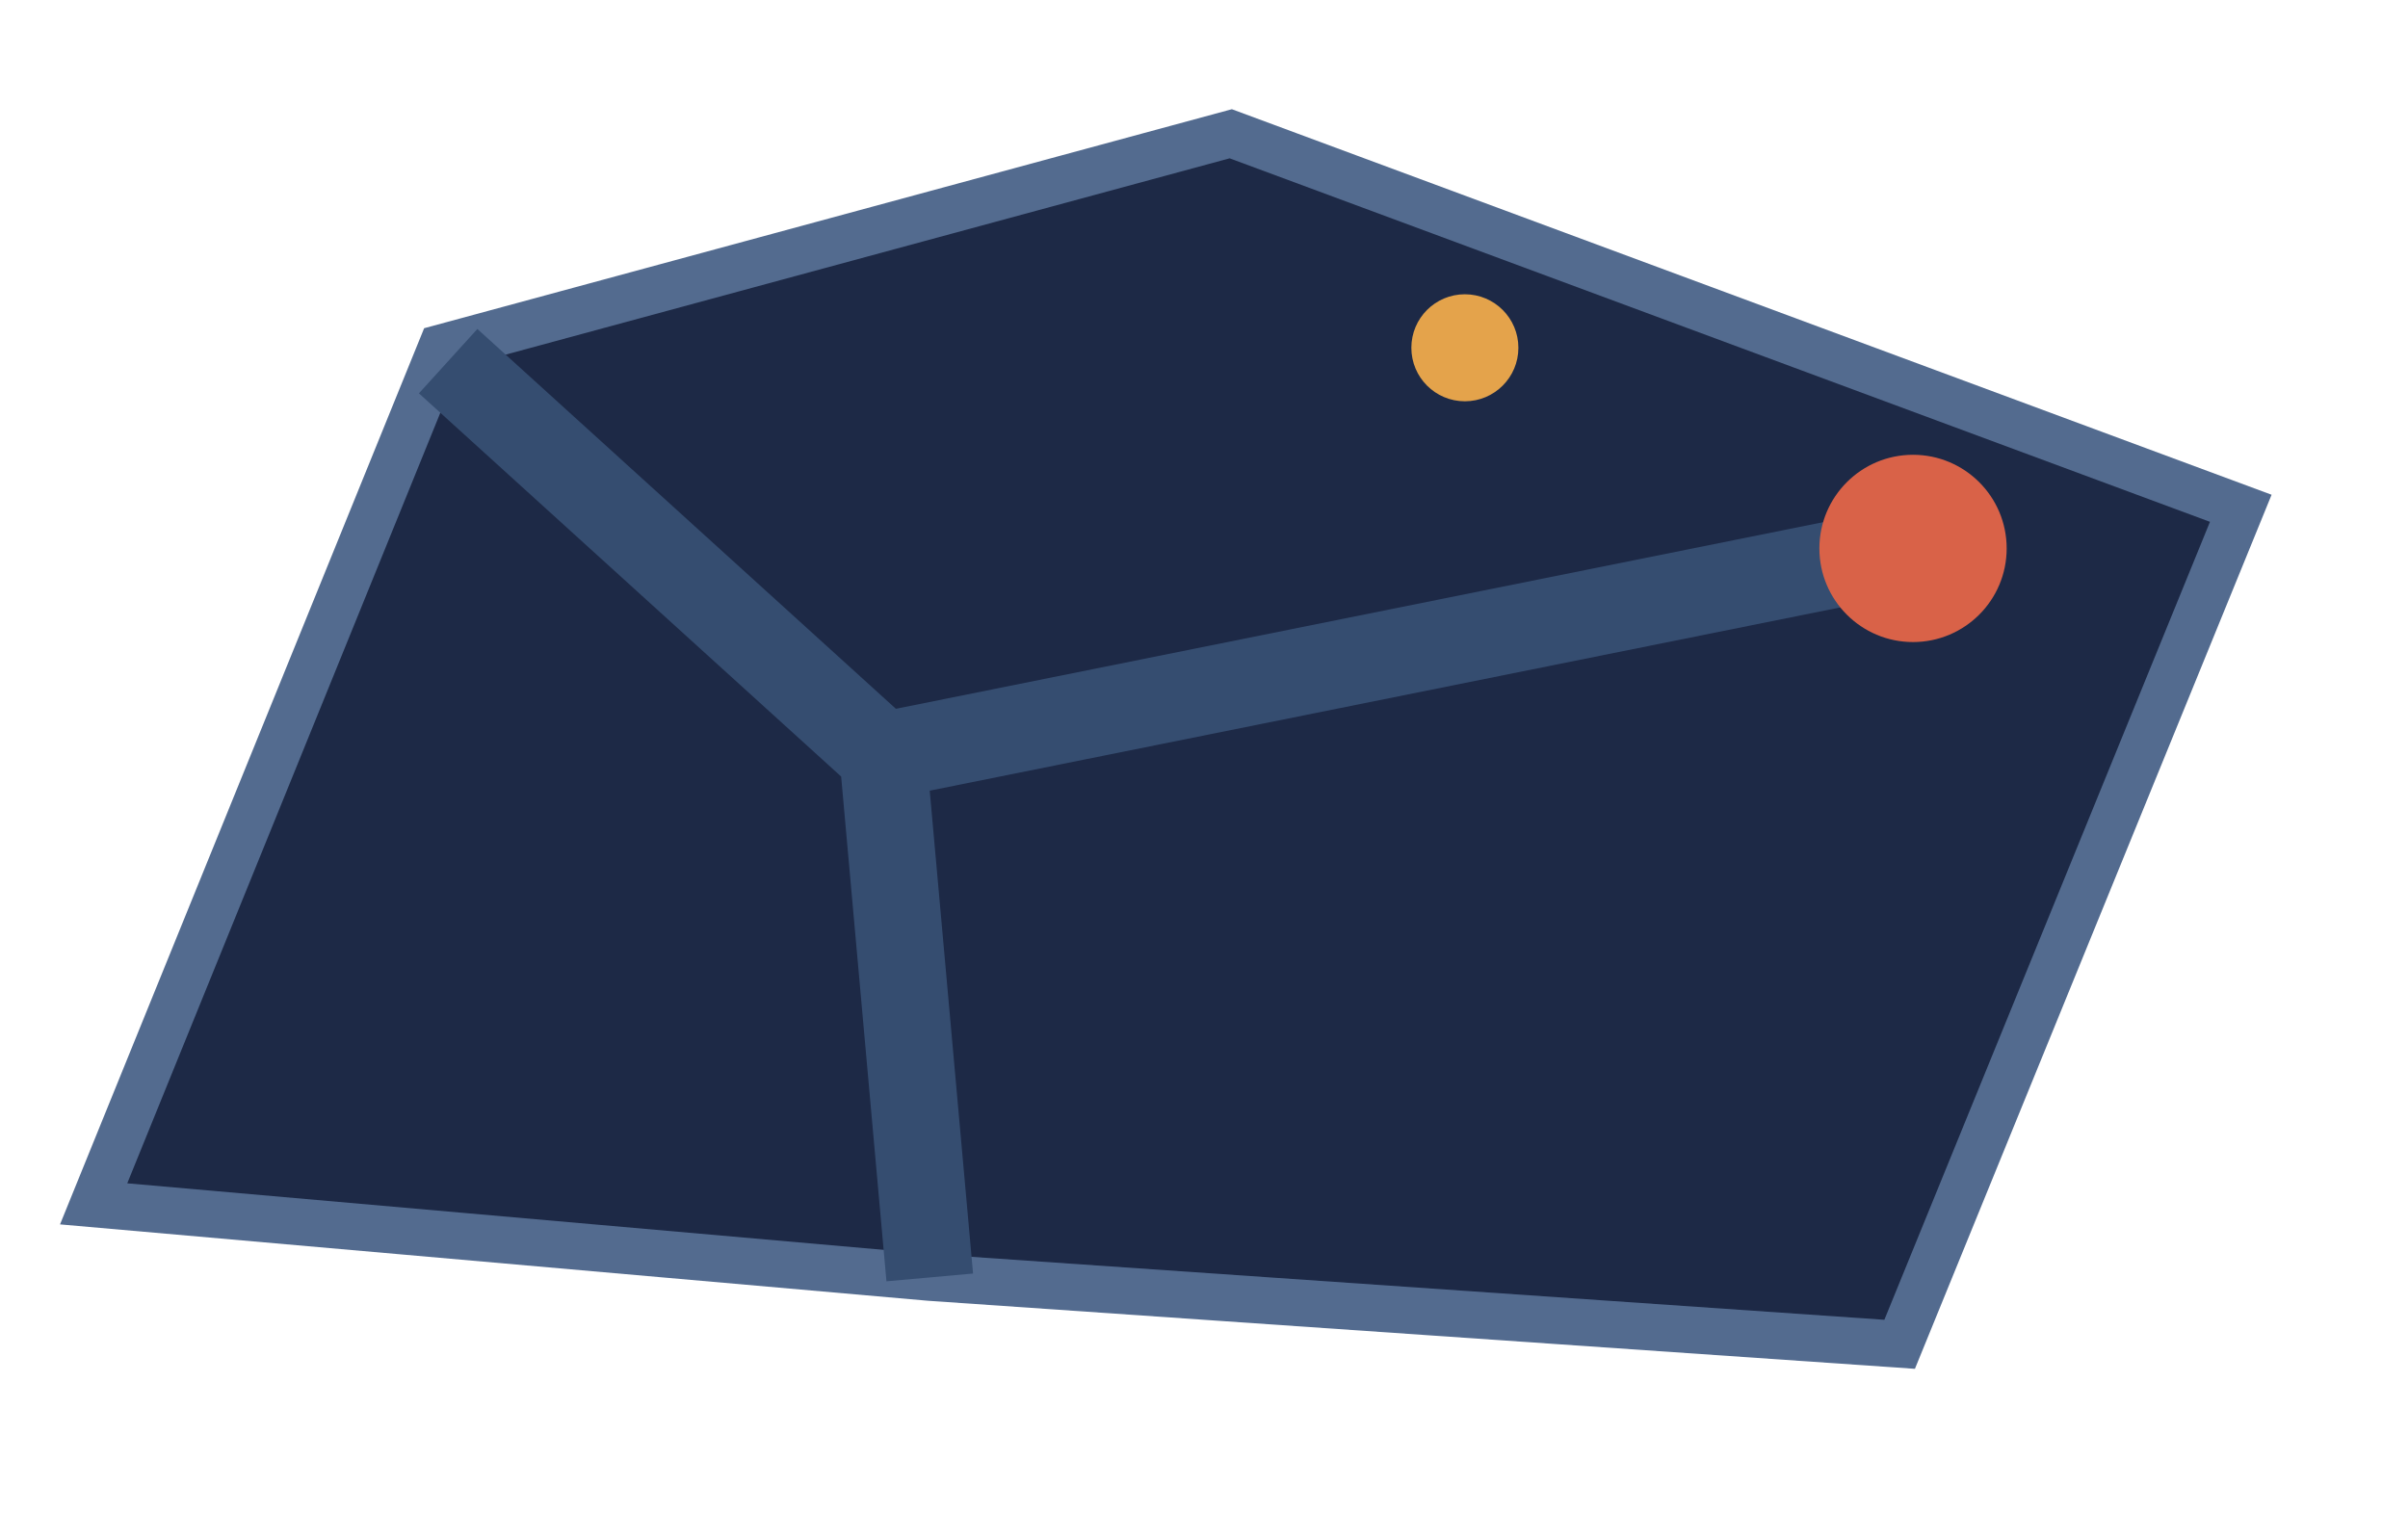
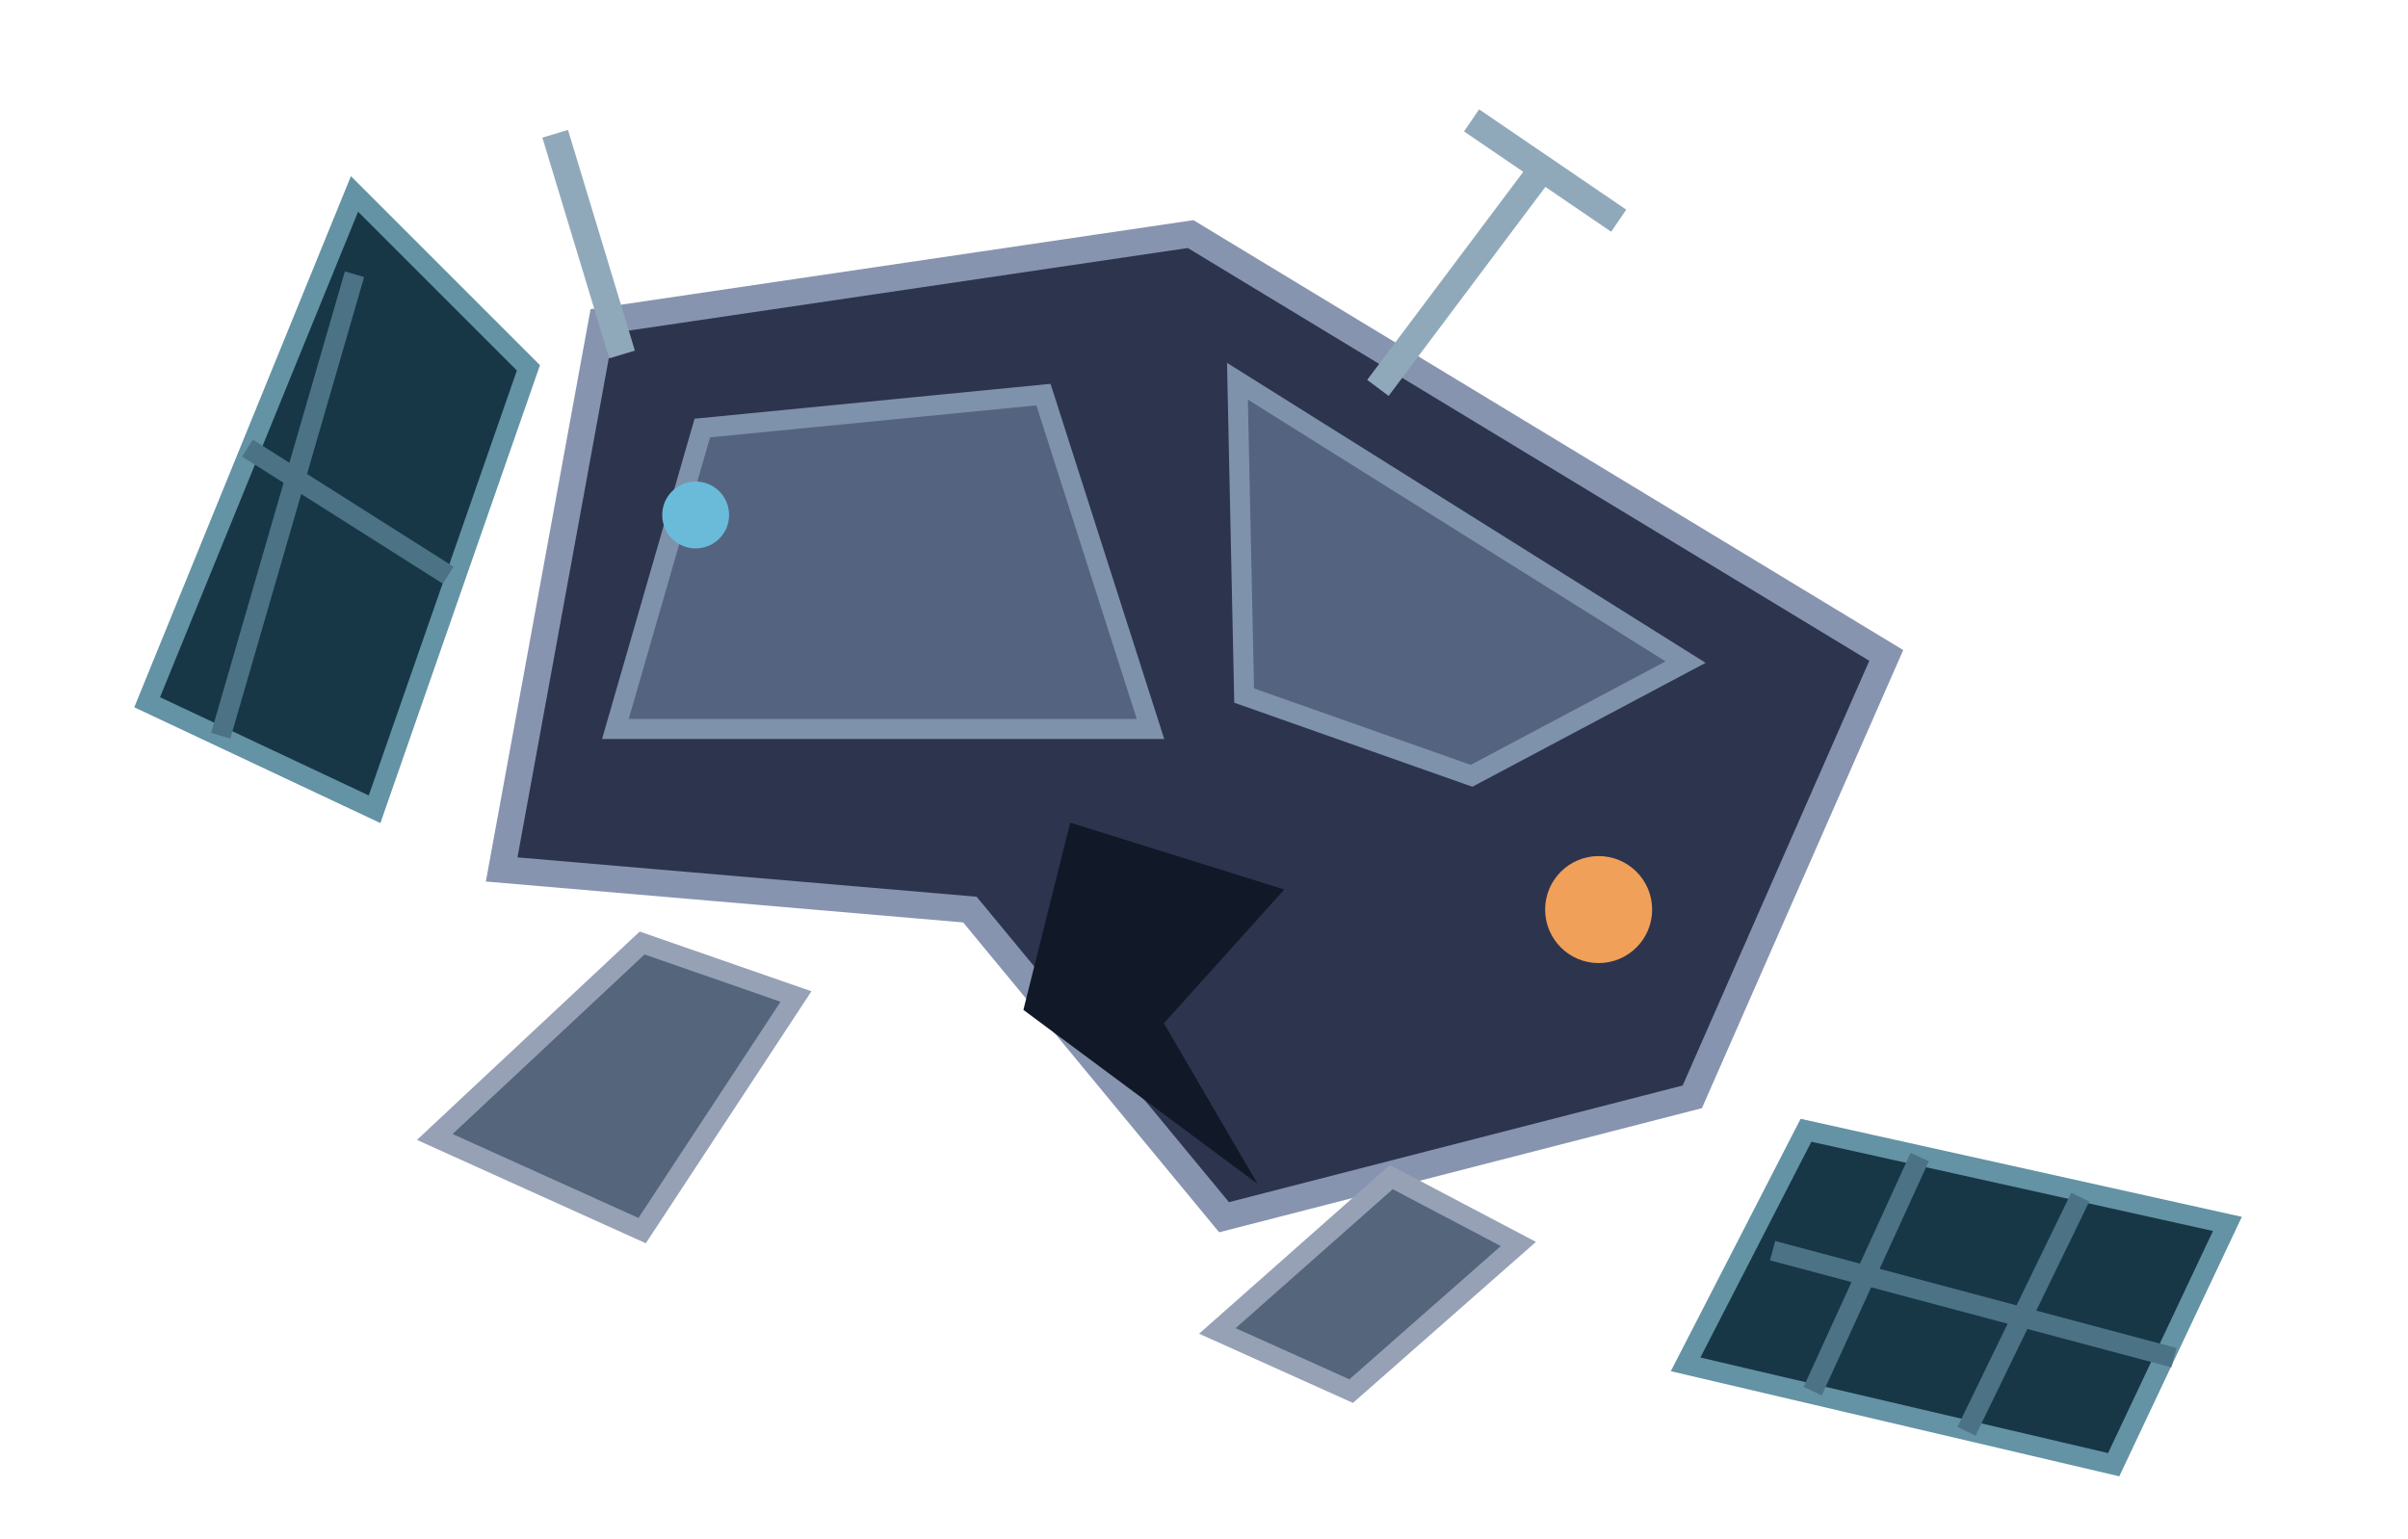
<svg xmlns="http://www.w3.org/2000/svg" width="360" height="230" viewBox="0 0 360 230">
-   <path d="M14 180 L66 52 L184 20 L335 76 L284 201 L139 191 Z" fill="#1d2946" stroke="#536b8f" stroke-width="7" />
-   <path d="M67 54 L132 113 L286 82 M132 113 L139 191" fill="none" stroke="#354d70" stroke-width="13" />
-   <circle cx="286" cy="82" r="14" fill="#d96248" />
-   <circle cx="219" cy="52" r="8" fill="#e4a34b" />
+   <path d="M90 48L178 35L282 98L253 164L183 182L145 136L75 130Z" fill="#2d344e" stroke="#8794af" stroke-width="4" />
+   <path d="M105 64L156 59L172 109L92 109Z M185 57L252 99L220 116L186 104Z" fill="#546480" stroke="#7f92ab" stroke-width="3" />
+   <path d="M160 123L192 133L174 153L188 177L153 151Z" fill="#111827" />
+   <path d="M53 29L79 55L56 121L22 105Z M270 169L333 183L316 219L252 204Z" fill="#173746" stroke="#6393a4" stroke-width="3" />
+   <path d="M37 67L67 86M53 41L33 110M265 187L325 203M287 173L271 208M311 179L294 214" stroke="#4b7285" stroke-width="3" />
+   <path d="M96 141L119 149L96 184L65 170Z M208 176L227 186L202 208L182 199Z" fill="#54657c" stroke="#96a1b6" stroke-width="3" />
+   <path d="M206 58L230 26M220 18L242 33M93 53L83 20" stroke="#90a9ba" stroke-width="4" />
+   <circle cx="239" cy="136" r="8" fill="#f0a058" />
+   <circle cx="104" cy="77" r="5" fill="#6abbda" />
</svg>
